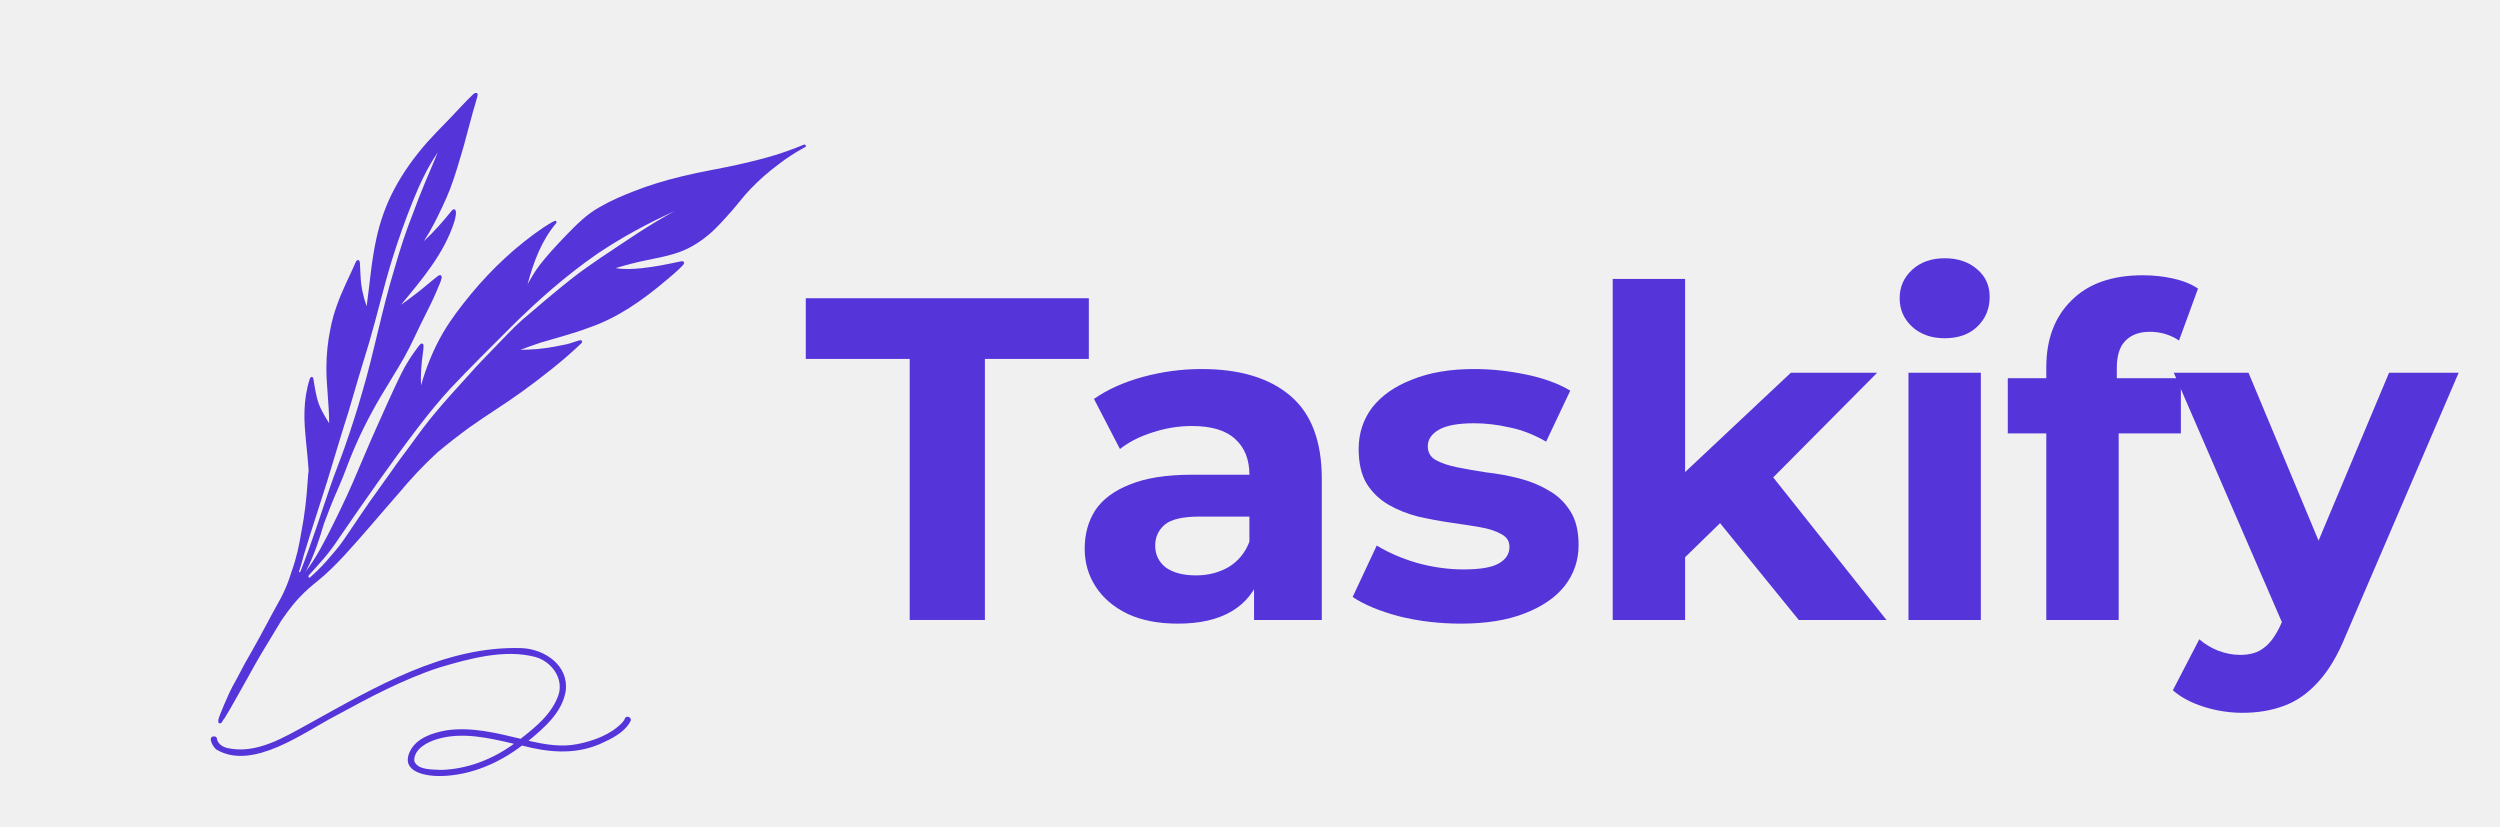
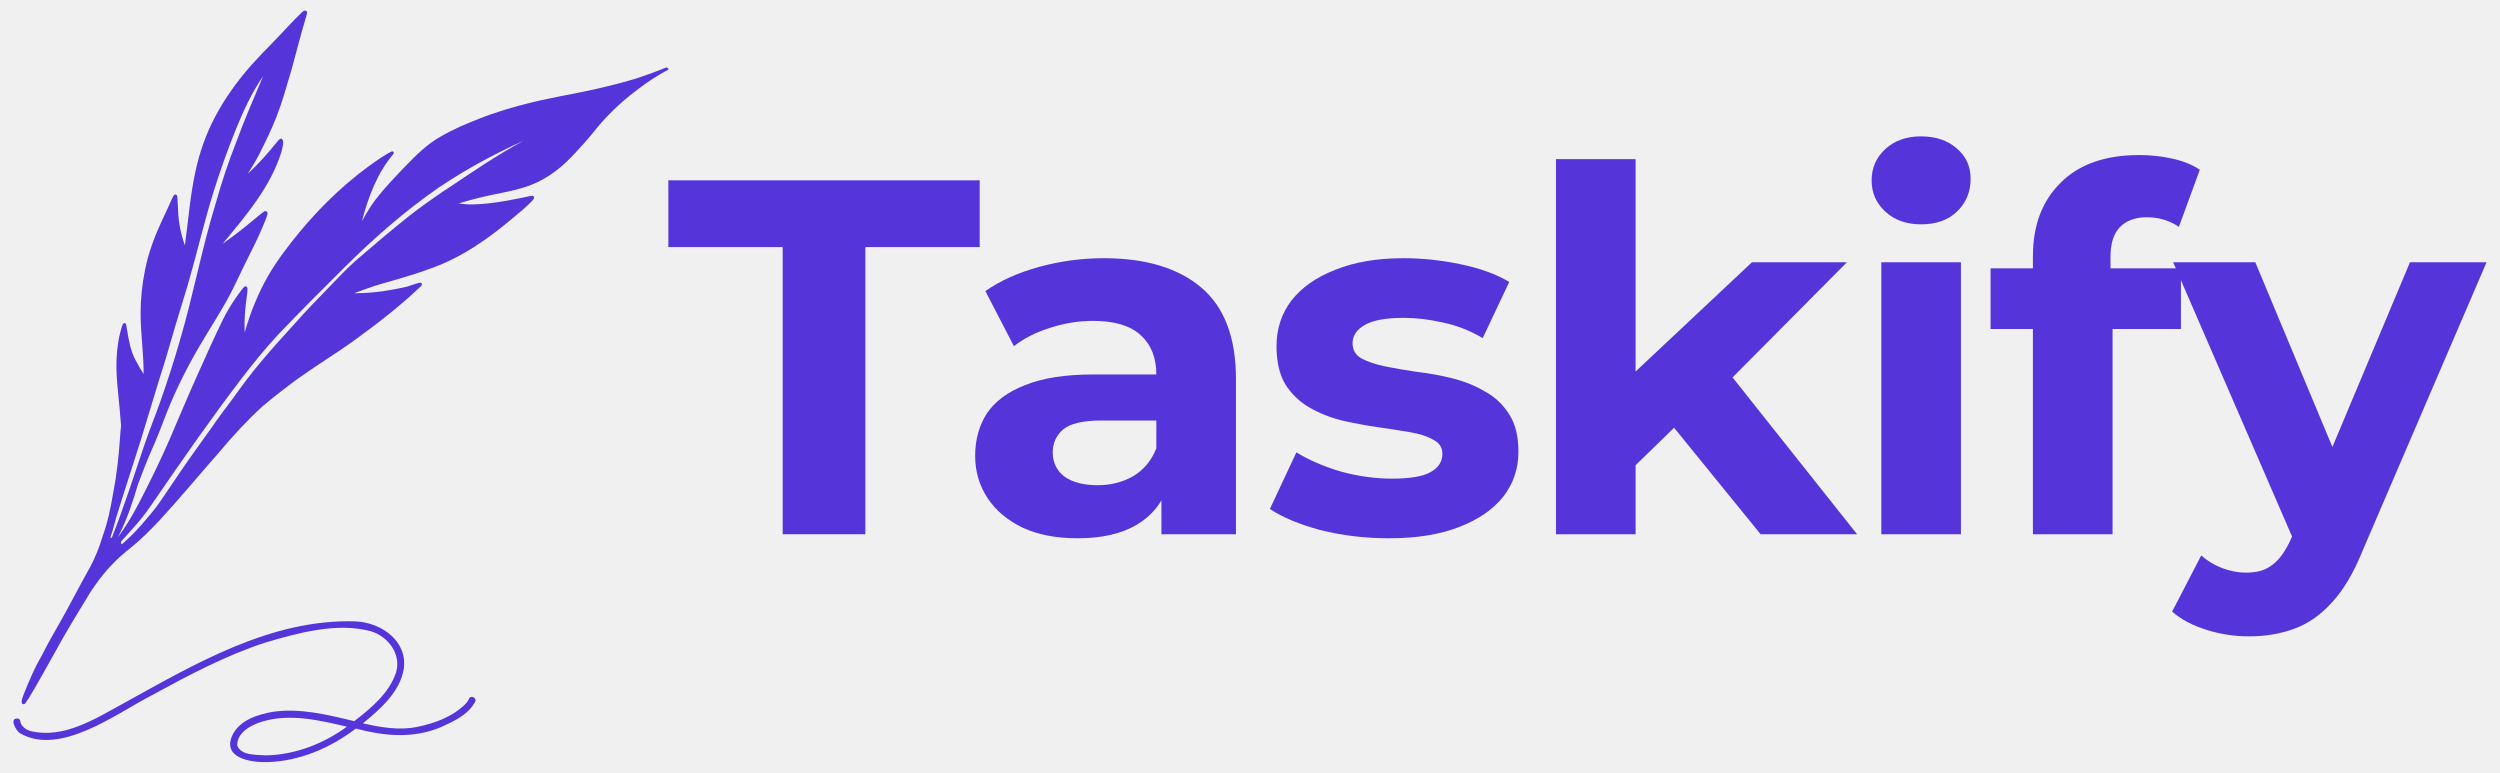
- <svg xmlns="http://www.w3.org/2000/svg" width="121" height="40" viewBox="0 0 121 40" fill="none">
-   <g clip-path="url(#clip0_494_4268)">
-     <path d="M38.995 7.032C38.981 7.006 38.95 6.988 38.919 6.997C38.649 7.112 38.379 7.209 38.099 7.311C37.333 7.593 36.536 7.779 35.738 7.965C34.825 8.168 33.895 8.314 32.987 8.539C32.203 8.729 31.423 8.959 30.67 9.26C30.103 9.48 29.544 9.719 29.022 10.024C28.401 10.364 27.901 10.873 27.413 11.376C26.966 11.845 26.514 12.313 26.12 12.83C25.898 13.122 25.712 13.44 25.535 13.758C25.814 12.707 26.204 11.646 26.917 10.806C26.97 10.74 26.908 10.66 26.833 10.696C26.651 10.784 26.483 10.899 26.31 11.005C24.99 11.898 23.811 13.007 22.797 14.231C22.301 14.836 21.822 15.455 21.428 16.131C20.972 16.922 20.626 17.775 20.378 18.655C20.351 18.133 20.396 17.612 20.467 17.095C20.48 17.002 20.493 16.914 20.498 16.821C20.498 16.759 20.515 16.671 20.453 16.635C20.409 16.613 20.365 16.635 20.334 16.671C20.294 16.71 20.263 16.755 20.227 16.799C20.157 16.892 20.086 16.989 20.019 17.086C19.798 17.4 19.598 17.731 19.425 18.076C19 18.946 18.61 19.826 18.216 20.71C17.817 21.593 17.45 22.495 17.064 23.383C16.696 24.223 16.293 25.049 15.877 25.867C15.651 26.304 15.42 26.742 15.15 27.157C15.035 27.334 14.915 27.506 14.791 27.674C14.809 27.639 14.827 27.608 14.845 27.573C15.208 26.861 15.456 26.101 15.682 25.337C15.868 24.846 16.054 24.355 16.262 23.878C16.506 23.335 16.723 22.782 16.931 22.225C17.348 21.174 17.853 20.166 18.429 19.189C18.801 18.558 19.2 17.939 19.563 17.298C19.904 16.697 20.174 16.061 20.484 15.446C20.715 14.987 20.95 14.527 21.149 14.054C21.206 13.922 21.264 13.785 21.317 13.648C21.339 13.582 21.366 13.511 21.379 13.44C21.379 13.414 21.384 13.383 21.366 13.356C21.326 13.294 21.246 13.316 21.198 13.356C21.056 13.462 20.923 13.573 20.786 13.688C20.343 14.063 19.882 14.417 19.408 14.753C20.422 13.524 21.503 12.269 21.991 10.722C22.026 10.59 22.124 10.258 22.026 10.148C21.96 10.09 21.884 10.17 21.845 10.219C21.432 10.731 20.998 11.226 20.515 11.672C20.701 11.381 20.879 11.08 21.038 10.771C21.304 10.241 21.565 9.706 21.782 9.153C22.039 8.477 22.234 7.784 22.438 7.094C22.646 6.343 22.832 5.583 23.058 4.836C23.081 4.765 23.103 4.694 23.116 4.619C23.116 4.597 23.125 4.571 23.116 4.549C23.103 4.509 23.054 4.482 23.014 4.496C22.979 4.504 22.943 4.527 22.912 4.553C22.46 4.977 22.057 5.45 21.623 5.888C21.304 6.215 20.98 6.546 20.675 6.886C20.059 7.585 19.51 8.345 19.076 9.167C18.681 9.914 18.393 10.722 18.216 11.549C17.977 12.627 17.897 13.732 17.746 14.823C17.574 14.35 17.472 13.851 17.45 13.343C17.441 13.175 17.432 12.998 17.423 12.817C17.423 12.733 17.423 12.552 17.294 12.592C17.255 12.614 17.232 12.658 17.21 12.702C17.17 12.782 17.135 12.866 17.099 12.95C16.989 13.206 16.865 13.453 16.75 13.705C16.422 14.412 16.138 15.146 15.992 15.91C15.863 16.538 15.797 17.179 15.797 17.815C15.797 18.708 15.934 19.587 15.93 20.484C15.686 20.091 15.438 19.693 15.336 19.234C15.283 19.017 15.243 18.801 15.208 18.584C15.199 18.522 15.186 18.456 15.177 18.394C15.168 18.35 15.168 18.292 15.132 18.261C15.053 18.2 14.999 18.306 14.982 18.372C14.831 18.849 14.756 19.353 14.738 19.857C14.716 20.365 14.765 20.873 14.813 21.381C14.858 21.841 14.906 22.301 14.938 22.765C14.915 22.933 14.906 23.1 14.893 23.268C14.84 24.095 14.747 24.921 14.588 25.734C14.481 26.388 14.344 27.034 14.113 27.661C13.98 28.107 13.808 28.541 13.591 28.951C13.555 29.009 13.524 29.071 13.493 29.128C13.063 29.893 12.669 30.675 12.235 31.435C11.974 31.881 11.721 32.337 11.486 32.801C11.313 33.101 11.154 33.406 11.017 33.72C10.897 33.985 10.782 34.255 10.675 34.524C10.636 34.639 10.52 34.869 10.582 34.984C10.675 35.068 10.751 34.957 10.808 34.838C10.822 34.825 10.835 34.811 10.844 34.798C10.879 34.749 10.91 34.701 10.937 34.648C11.008 34.529 11.079 34.414 11.145 34.299C11.438 33.791 11.721 33.278 12.009 32.765C12.439 31.97 12.908 31.196 13.382 30.423C13.462 30.295 13.537 30.167 13.617 30.034C13.715 29.893 13.812 29.756 13.914 29.614C14.096 29.367 14.291 29.128 14.503 28.907C14.765 28.62 15.093 28.342 15.398 28.099C15.841 27.741 16.24 27.334 16.63 26.923C17.538 25.938 18.393 24.904 19.279 23.896C19.869 23.189 20.502 22.508 21.18 21.89C21.68 21.47 22.199 21.068 22.726 20.683C23.568 20.082 24.454 19.547 25.291 18.938C26.279 18.217 27.245 17.466 28.131 16.622C28.158 16.591 28.189 16.556 28.171 16.511C28.153 16.454 28.082 16.463 28.034 16.476C27.834 16.529 27.644 16.609 27.449 16.657C27.25 16.701 27.046 16.741 26.846 16.777C26.301 16.883 25.743 16.927 25.189 16.931C25.504 16.812 25.823 16.697 26.142 16.591C26.935 16.352 27.737 16.149 28.512 15.857C29.89 15.384 31.095 14.536 32.198 13.604C32.468 13.378 32.743 13.153 32.991 12.901C33.036 12.848 33.102 12.799 33.111 12.724C33.111 12.636 33.005 12.636 32.938 12.653C32.318 12.786 31.693 12.914 31.064 12.98C30.648 13.02 30.213 13.051 29.797 12.976C30.28 12.83 30.767 12.702 31.263 12.6C31.724 12.508 32.189 12.419 32.637 12.282C33.332 12.079 33.957 11.681 34.489 11.195C34.808 10.89 35.105 10.563 35.397 10.232C35.707 9.878 35.986 9.498 36.314 9.158C36.744 8.707 37.213 8.296 37.714 7.929C38.086 7.638 38.485 7.39 38.897 7.156C38.928 7.138 38.959 7.129 38.99 7.112C39.017 7.094 39.026 7.063 39.012 7.032H38.995ZM14.782 28.028C14.782 28.028 14.782 28.028 14.774 28.028H14.778H14.782ZM15.841 23.277C16.182 22.164 16.51 21.046 16.865 19.936C17.197 18.801 17.529 17.665 17.879 16.538C18.269 15.203 18.579 13.847 18.991 12.517C19.284 11.58 19.611 10.652 19.979 9.741C20.311 8.919 20.684 8.111 21.189 7.377C20.777 8.354 20.351 9.321 19.993 10.316C19.647 11.186 19.355 12.075 19.102 12.976C18.486 14.969 18.114 17.029 17.52 19.026C17.268 19.91 16.984 20.785 16.679 21.655C16.462 22.279 16.205 22.902 15.992 23.525C15.518 24.908 15.079 26.304 14.539 27.666C14.53 27.674 14.521 27.683 14.512 27.692C14.495 27.688 14.477 27.692 14.463 27.696C14.556 27.405 14.645 27.109 14.72 26.813C15.079 25.628 15.474 24.457 15.841 23.277ZM29.159 12.415C28.645 12.768 28.131 13.122 27.644 13.506C26.833 14.152 26.044 14.819 25.26 15.495C24.804 15.902 24.392 16.357 23.962 16.794C23.537 17.236 23.107 17.669 22.704 18.129C22.168 18.725 21.619 19.313 21.105 19.932C20.653 20.462 20.241 21.028 19.833 21.593C19.532 21.996 19.226 22.398 18.943 22.813C18.606 23.295 18.256 23.763 17.919 24.245C17.582 24.731 17.25 25.217 16.922 25.708C16.714 26.017 16.506 26.331 16.262 26.618C15.974 26.958 15.677 27.316 15.35 27.63C15.226 27.741 15.106 27.851 14.986 27.966C14.986 27.966 14.986 27.966 14.982 27.966C14.924 27.953 14.924 27.9 14.938 27.855C15.172 27.595 15.407 27.338 15.637 27.073C15.917 26.751 16.169 26.406 16.404 26.052C17.653 24.232 18.916 22.416 20.258 20.657C20.759 20.007 21.277 19.366 21.836 18.765C22.797 17.749 23.789 16.768 24.782 15.778C26.062 14.505 27.427 13.312 28.911 12.282C30.094 11.487 31.352 10.806 32.65 10.219C31.436 10.868 30.302 11.659 29.159 12.419V12.415Z" fill="#5534DA" />
-     <path d="M30.249 34.776C30.214 34.851 30.165 34.917 30.112 34.979C29.554 35.558 28.73 35.859 27.95 36.013C27.161 36.177 26.351 36.026 25.58 35.854C26.346 35.222 27.206 34.484 27.378 33.455C27.547 32.222 26.381 31.422 25.261 31.369C21.513 31.245 18.128 33.273 14.951 35.028C13.746 35.686 12.404 36.53 10.973 36.199C10.773 36.141 10.569 36.013 10.508 35.801C10.512 35.744 10.485 35.677 10.428 35.651C9.985 35.562 10.299 36.186 10.503 36.296C12.262 37.299 14.707 35.439 16.263 34.635C17.866 33.76 19.523 32.876 21.269 32.306C22.718 31.877 24.432 31.4 25.925 31.802C26.687 32.023 27.281 32.818 27.037 33.614C26.732 34.533 25.939 35.182 25.199 35.757C24.033 35.478 22.824 35.174 21.619 35.346C20.954 35.465 20.188 35.7 19.856 36.336C19.337 37.379 20.635 37.582 21.389 37.56C22.802 37.516 24.149 36.937 25.265 36.084C26.532 36.415 27.786 36.539 29.022 36.018C29.58 35.761 30.214 35.478 30.515 34.908C30.608 34.736 30.333 34.595 30.245 34.767L30.249 34.776ZM21.349 37.264C20.941 37.233 20.223 37.29 20.05 36.835C20.024 36.261 20.662 35.925 21.14 35.779C22.368 35.408 23.661 35.717 24.875 36C23.852 36.747 22.625 37.228 21.349 37.264Z" fill="#5534DA" />
-   </g>
-   <path d="M44.03 30.007V17.372H39V14.435H52.699V17.372H47.669V30.007H44.03Z" fill="#5534DA" />
-   <path d="M60.696 30.007V27.671L60.471 27.159V22.977C60.471 22.236 60.239 21.657 59.775 21.242C59.326 20.827 58.63 20.619 57.687 20.619C57.043 20.619 56.407 20.723 55.778 20.931C55.164 21.123 54.64 21.39 54.206 21.732L52.948 19.307C53.607 18.847 54.4 18.491 55.328 18.239C56.257 17.987 57.2 17.861 58.158 17.861C60 17.861 61.429 18.291 62.447 19.151C63.466 20.011 63.975 21.353 63.975 23.177V30.007H60.696ZM57.013 30.184C56.07 30.184 55.261 30.029 54.587 29.717C53.914 29.391 53.397 28.954 53.038 28.405C52.679 27.856 52.499 27.241 52.499 26.559C52.499 25.847 52.671 25.224 53.015 24.69C53.375 24.156 53.936 23.741 54.7 23.444C55.463 23.133 56.459 22.977 57.687 22.977H60.898V25.002H58.068C57.245 25.002 56.676 25.135 56.362 25.402C56.062 25.669 55.912 26.003 55.912 26.403C55.912 26.848 56.085 27.204 56.429 27.471C56.788 27.723 57.275 27.849 57.889 27.849C58.473 27.849 58.997 27.715 59.461 27.448C59.925 27.167 60.262 26.759 60.471 26.225L61.01 27.827C60.756 28.598 60.292 29.183 59.618 29.584C58.944 29.984 58.076 30.184 57.013 30.184Z" fill="#5534DA" />
-   <path d="M70.7 30.184C69.667 30.184 68.671 30.066 67.713 29.829C66.77 29.576 66.021 29.265 65.467 28.894L66.635 26.403C67.189 26.744 67.84 27.026 68.589 27.248C69.352 27.456 70.101 27.56 70.834 27.56C71.643 27.56 72.212 27.463 72.541 27.27C72.885 27.078 73.058 26.811 73.058 26.47C73.058 26.188 72.923 25.98 72.653 25.847C72.399 25.698 72.055 25.587 71.62 25.513C71.186 25.439 70.707 25.365 70.183 25.291C69.674 25.216 69.158 25.12 68.634 25.002C68.11 24.868 67.63 24.675 67.196 24.423C66.762 24.171 66.41 23.83 66.141 23.4C65.886 22.97 65.759 22.414 65.759 21.732C65.759 20.975 65.976 20.308 66.41 19.73C66.859 19.151 67.503 18.699 68.342 18.373C69.18 18.032 70.183 17.861 71.351 17.861C72.174 17.861 73.013 17.95 73.866 18.128C74.719 18.306 75.431 18.565 76 18.907L74.832 21.376C74.248 21.035 73.656 20.805 73.058 20.686C72.474 20.553 71.905 20.486 71.351 20.486C70.572 20.486 70.004 20.59 69.644 20.797C69.285 21.005 69.105 21.272 69.105 21.598C69.105 21.895 69.233 22.117 69.487 22.265C69.757 22.414 70.108 22.532 70.543 22.621C70.977 22.71 71.448 22.792 71.957 22.866C72.481 22.925 73.005 23.022 73.529 23.155C74.053 23.289 74.525 23.482 74.944 23.734C75.378 23.971 75.73 24.305 76 24.735C76.269 25.15 76.404 25.698 76.404 26.381C76.404 27.122 76.179 27.782 75.73 28.36C75.281 28.924 74.63 29.369 73.776 29.695C72.938 30.021 71.912 30.184 70.7 30.184Z" fill="#5534DA" />
-   <path d="M80.952 27.56L81.042 23.333L86.679 18.039H90.856L85.443 23.489L83.624 24.957L80.952 27.56ZM78.055 30.007V13.501H81.558V30.007H78.055ZM87.06 30.007L82.973 24.979L85.174 22.288L91.305 30.007H87.06Z" fill="#5534DA" />
-   <path d="M92.37 30.007V18.039H95.873V30.007H92.37ZM94.121 16.371C93.478 16.371 92.954 16.185 92.549 15.815C92.145 15.444 91.943 14.984 91.943 14.435C91.943 13.887 92.145 13.427 92.549 13.056C92.954 12.685 93.478 12.5 94.121 12.5C94.765 12.5 95.289 12.678 95.694 13.034C96.098 13.375 96.3 13.82 96.3 14.369C96.3 14.947 96.098 15.429 95.694 15.815C95.304 16.185 94.78 16.371 94.121 16.371Z" fill="#5534DA" />
-   <path d="M99.041 30.007V17.772C99.041 16.422 99.445 15.347 100.254 14.546C101.062 13.731 102.215 13.323 103.712 13.323C104.221 13.323 104.708 13.375 105.172 13.479C105.651 13.583 106.055 13.746 106.384 13.968L105.464 16.482C105.269 16.348 105.052 16.244 104.812 16.17C104.573 16.096 104.318 16.059 104.049 16.059C103.54 16.059 103.143 16.207 102.859 16.504C102.589 16.786 102.454 17.216 102.454 17.794V18.907L102.544 20.397V30.007H99.041ZM97.177 20.975V18.306H105.554V20.975H97.177Z" fill="#5534DA" />
-   <path d="M108.535 34.5C107.906 34.5 107.285 34.404 106.671 34.211C106.057 34.018 105.556 33.751 105.166 33.41L106.446 30.941C106.716 31.178 107.023 31.363 107.367 31.497C107.726 31.63 108.078 31.697 108.423 31.697C108.917 31.697 109.306 31.578 109.59 31.341C109.89 31.119 110.159 30.741 110.399 30.207L111.028 28.739L111.297 28.36L115.631 18.039H119L113.543 30.741C113.154 31.705 112.704 32.461 112.195 33.01C111.701 33.558 111.147 33.944 110.534 34.166C109.935 34.389 109.269 34.5 108.535 34.5ZM110.601 30.474L105.211 18.039H108.827L113.004 28.049L110.601 30.474Z" fill="#5534DA" />
-   <defs>
-     <clipPath id="clip0_494_4268">
-       <rect width="28.797" height="33.069" fill="white" transform="translate(10.2021 4.5)" />
-     </clipPath>
-   </defs>
+ <svg xmlns="http://www.w3.org/2000/svg" width="110" height="34" viewBox="0 0 110 34" fill="none">
+   <path d="M29.384 3.005C29.37 2.978 29.339 2.961 29.308 2.97C29.038 3.084 28.768 3.182 28.489 3.283C27.722 3.566 26.925 3.752 26.127 3.937C25.215 4.141 24.284 4.286 23.376 4.512C22.592 4.702 21.812 4.932 21.059 5.232C20.492 5.453 19.934 5.692 19.411 5.997C18.791 6.337 18.29 6.845 17.803 7.349C17.355 7.817 16.903 8.286 16.509 8.803C16.288 9.095 16.102 9.413 15.924 9.731C16.203 8.679 16.593 7.619 17.306 6.779C17.36 6.713 17.298 6.633 17.222 6.668C17.041 6.757 16.872 6.872 16.7 6.978C15.379 7.87 14.201 8.98 13.186 10.204C12.69 10.809 12.212 11.428 11.817 12.104C11.361 12.895 11.015 13.748 10.767 14.627C10.741 14.106 10.785 13.585 10.856 13.067C10.869 12.975 10.883 12.886 10.887 12.793C10.887 12.732 10.905 12.643 10.843 12.608C10.798 12.586 10.754 12.608 10.723 12.643C10.683 12.683 10.652 12.727 10.617 12.771C10.546 12.864 10.475 12.961 10.408 13.059C10.187 13.372 9.988 13.704 9.815 14.049C9.389 14.919 9 15.799 8.605 16.682C8.207 17.566 7.839 18.468 7.453 19.356C7.086 20.196 6.682 21.022 6.266 21.84C6.04 22.277 5.81 22.715 5.539 23.13C5.424 23.307 5.305 23.479 5.181 23.647C5.198 23.612 5.216 23.581 5.234 23.545C5.597 22.834 5.845 22.074 6.071 21.309C6.257 20.819 6.443 20.328 6.651 19.851C6.895 19.307 7.112 18.755 7.32 18.198C7.737 17.146 8.242 16.139 8.818 15.162C9.19 14.53 9.589 13.912 9.952 13.271C10.293 12.67 10.563 12.033 10.874 11.419C11.104 10.96 11.339 10.5 11.538 10.027C11.596 9.894 11.653 9.757 11.707 9.62C11.729 9.554 11.755 9.483 11.769 9.413C11.769 9.386 11.773 9.355 11.755 9.329C11.715 9.267 11.636 9.289 11.587 9.329C11.445 9.435 11.312 9.545 11.175 9.66C10.732 10.036 10.271 10.389 9.797 10.725C10.812 9.497 11.893 8.242 12.38 6.695C12.415 6.562 12.513 6.231 12.415 6.12C12.349 6.063 12.274 6.143 12.234 6.191C11.822 6.704 11.387 7.199 10.905 7.645C11.091 7.353 11.268 7.053 11.427 6.744C11.693 6.213 11.955 5.679 12.172 5.126C12.429 4.45 12.624 3.756 12.827 3.067C13.036 2.316 13.222 1.555 13.448 0.809C13.47 0.738 13.492 0.667 13.505 0.592C13.505 0.57 13.514 0.543 13.505 0.521C13.492 0.482 13.443 0.455 13.403 0.468C13.368 0.477 13.332 0.499 13.302 0.526C12.85 0.95 12.446 1.423 12.012 1.86C11.693 2.187 11.37 2.519 11.064 2.859C10.448 3.557 9.899 4.317 9.465 5.139C9.07 5.886 8.782 6.695 8.605 7.521C8.366 8.6 8.286 9.704 8.136 10.796C7.963 10.323 7.861 9.824 7.839 9.316C7.83 9.148 7.821 8.971 7.812 8.79C7.812 8.706 7.812 8.524 7.684 8.564C7.644 8.586 7.622 8.631 7.6 8.675C7.56 8.754 7.524 8.838 7.489 8.922C7.378 9.179 7.254 9.426 7.139 9.678C6.811 10.385 6.527 11.118 6.381 11.883C6.253 12.511 6.186 13.151 6.186 13.788C6.186 14.68 6.324 15.56 6.319 16.457C6.076 16.064 5.827 15.666 5.726 15.206C5.672 14.99 5.632 14.773 5.597 14.557C5.588 14.495 5.575 14.428 5.566 14.367C5.557 14.322 5.557 14.265 5.522 14.234C5.442 14.172 5.389 14.278 5.371 14.345C5.22 14.822 5.145 15.326 5.127 15.829C5.105 16.338 5.154 16.846 5.203 17.354C5.247 17.814 5.296 18.273 5.327 18.737C5.305 18.905 5.296 19.073 5.282 19.241C5.229 20.067 5.136 20.894 4.977 21.707C4.87 22.361 4.733 23.006 4.503 23.634C4.37 24.08 4.197 24.513 3.98 24.924C3.945 24.982 3.913 25.043 3.882 25.101C3.453 25.865 3.058 26.648 2.624 27.408C2.363 27.854 2.11 28.309 1.876 28.773C1.703 29.074 1.543 29.379 1.406 29.692C1.286 29.958 1.171 30.227 1.065 30.497C1.025 30.612 0.91 30.841 0.972 30.956C1.065 31.04 1.14 30.93 1.198 30.811C1.211 30.797 1.224 30.784 1.233 30.771C1.269 30.722 1.3 30.674 1.326 30.62C1.397 30.501 1.468 30.386 1.534 30.271C1.827 29.763 2.11 29.25 2.398 28.738C2.828 27.942 3.298 27.169 3.772 26.396C3.851 26.267 3.927 26.139 4.007 26.007C4.104 25.865 4.201 25.728 4.303 25.587C4.485 25.34 4.68 25.101 4.893 24.88C5.154 24.593 5.482 24.314 5.788 24.071C6.231 23.713 6.629 23.307 7.019 22.896C7.927 21.91 8.782 20.876 9.669 19.869C10.258 19.162 10.891 18.481 11.569 17.862C12.07 17.442 12.588 17.04 13.115 16.656C13.957 16.055 14.843 15.52 15.681 14.91C16.669 14.19 17.634 13.439 18.52 12.595C18.547 12.564 18.578 12.528 18.56 12.484C18.543 12.427 18.472 12.435 18.423 12.449C18.224 12.502 18.033 12.581 17.838 12.63C17.639 12.674 17.435 12.714 17.236 12.749C16.691 12.855 16.133 12.899 15.579 12.904C15.893 12.785 16.212 12.67 16.531 12.564C17.324 12.325 18.126 12.122 18.901 11.83C20.279 11.357 21.484 10.509 22.587 9.576C22.858 9.351 23.133 9.125 23.381 8.874C23.425 8.821 23.491 8.772 23.5 8.697C23.5 8.608 23.394 8.608 23.327 8.626C22.707 8.759 22.082 8.887 21.453 8.953C21.037 8.993 20.603 9.024 20.186 8.949C20.669 8.803 21.157 8.675 21.653 8.573C22.113 8.48 22.579 8.392 23.026 8.255C23.722 8.052 24.346 7.654 24.878 7.168C25.197 6.863 25.494 6.536 25.786 6.204C26.096 5.851 26.375 5.471 26.703 5.131C27.133 4.68 27.603 4.269 28.103 3.902C28.476 3.61 28.874 3.363 29.286 3.129C29.317 3.111 29.348 3.102 29.379 3.084C29.406 3.067 29.415 3.036 29.401 3.005H29.384ZM5.172 24C5.172 24 5.172 24 5.163 24H5.167H5.172ZM6.231 19.25C6.572 18.136 6.9 17.018 7.254 15.909C7.586 14.773 7.919 13.637 8.269 12.511C8.658 11.176 8.969 9.819 9.381 8.489C9.673 7.552 10.001 6.624 10.369 5.714C10.701 4.892 11.073 4.083 11.578 3.35C11.166 4.326 10.741 5.294 10.382 6.288C10.036 7.159 9.744 8.047 9.491 8.949C8.876 10.942 8.503 13.001 7.91 14.999C7.657 15.882 7.374 16.757 7.068 17.628C6.851 18.251 6.594 18.874 6.381 19.497C5.907 20.881 5.469 22.277 4.928 23.638C4.919 23.647 4.91 23.656 4.901 23.665C4.884 23.66 4.866 23.665 4.853 23.669C4.946 23.377 5.034 23.081 5.11 22.785C5.469 21.601 5.863 20.43 6.231 19.25ZM19.548 8.387C19.034 8.741 18.52 9.095 18.033 9.479C17.222 10.124 16.434 10.791 15.65 11.468C15.193 11.874 14.781 12.329 14.351 12.767C13.926 13.209 13.496 13.642 13.093 14.101C12.557 14.698 12.008 15.286 11.494 15.905C11.042 16.435 10.63 17 10.222 17.566C9.921 17.968 9.615 18.37 9.332 18.786C8.995 19.267 8.645 19.736 8.308 20.218C7.972 20.704 7.639 21.19 7.312 21.68C7.103 21.99 6.895 22.303 6.651 22.591C6.364 22.931 6.067 23.289 5.739 23.603C5.615 23.713 5.495 23.824 5.376 23.939C5.376 23.939 5.376 23.939 5.371 23.939C5.314 23.925 5.314 23.872 5.327 23.828C5.562 23.567 5.796 23.311 6.027 23.046C6.306 22.723 6.558 22.379 6.793 22.025C8.043 20.204 9.305 18.388 10.648 16.629C11.148 15.98 11.667 15.339 12.225 14.738C13.186 13.721 14.179 12.74 15.171 11.751C16.451 10.478 17.816 9.285 19.3 8.255C20.483 7.459 21.741 6.779 23.039 6.191C21.826 6.841 20.691 7.632 19.548 8.392V8.387Z" fill="#5534DA" />
+   <path d="M20.639 30.748C20.603 30.824 20.554 30.89 20.501 30.952C19.943 31.531 19.119 31.831 18.339 31.986C17.551 32.149 16.74 31.999 15.969 31.827C16.735 31.195 17.595 30.457 17.768 29.427C17.936 28.194 16.771 27.394 15.65 27.341C11.902 27.218 8.517 29.246 5.34 31C4.135 31.659 2.793 32.503 1.362 32.172C1.163 32.114 0.959 31.986 0.897 31.774C0.901 31.716 0.875 31.65 0.817 31.623C0.374 31.535 0.689 32.158 0.892 32.269C2.651 33.272 5.097 31.411 6.652 30.607C8.256 29.732 9.913 28.848 11.658 28.278C13.107 27.849 14.822 27.372 16.314 27.774C17.076 27.995 17.67 28.791 17.427 29.586C17.121 30.506 16.328 31.155 15.588 31.73C14.423 31.451 13.213 31.146 12.008 31.319C11.344 31.438 10.577 31.672 10.245 32.309C9.727 33.351 11.025 33.555 11.778 33.533C13.191 33.488 14.538 32.91 15.654 32.057C16.922 32.388 18.175 32.512 19.411 31.99C19.97 31.734 20.603 31.451 20.904 30.881C20.997 30.709 20.723 30.567 20.634 30.74L20.639 30.748ZM11.738 33.236C11.33 33.206 10.613 33.263 10.44 32.808C10.413 32.233 11.051 31.898 11.53 31.752C12.757 31.381 14.051 31.69 15.264 31.973C14.241 32.719 13.014 33.201 11.738 33.236Z" fill="#5534DA" />
+   <path d="M34.438 23.507V10.872H29.408V7.935H43.106V10.872H38.076V23.507H34.438Z" fill="#5534DA" />
+   <path d="M51.103 23.507V21.171L50.879 20.659V16.477C50.879 15.736 50.647 15.157 50.183 14.742C49.733 14.327 49.037 14.119 48.094 14.119C47.45 14.119 46.814 14.223 46.185 14.431C45.571 14.623 45.047 14.89 44.613 15.232L43.356 12.807C44.014 12.347 44.808 11.991 45.736 11.739C46.664 11.487 47.608 11.361 48.566 11.361C50.407 11.361 51.837 11.791 52.855 12.651C53.873 13.511 54.382 14.853 54.382 16.677V23.507H51.103ZM47.42 23.684C46.477 23.684 45.669 23.529 44.995 23.217C44.321 22.891 43.805 22.454 43.446 21.905C43.086 21.356 42.907 20.741 42.907 20.059C42.907 19.347 43.079 18.724 43.423 18.19C43.782 17.656 44.344 17.241 45.107 16.944C45.871 16.633 46.867 16.477 48.094 16.477H51.306V18.502H48.476C47.653 18.502 47.084 18.635 46.769 18.902C46.47 19.169 46.32 19.503 46.32 19.903C46.32 20.348 46.492 20.704 46.837 20.971C47.196 21.223 47.682 21.349 48.296 21.349C48.88 21.349 49.404 21.215 49.868 20.948C50.332 20.667 50.669 20.259 50.879 19.725L51.418 21.327C51.163 22.098 50.699 22.683 50.026 23.084C49.352 23.484 48.483 23.684 47.42 23.684Z" fill="#5534DA" />
+   <path d="M61.107 23.684C60.074 23.684 59.079 23.566 58.12 23.329C57.177 23.076 56.429 22.765 55.875 22.394L57.042 19.903C57.596 20.244 58.248 20.526 58.996 20.748C59.76 20.956 60.508 21.06 61.242 21.06C62.05 21.06 62.619 20.963 62.949 20.77C63.293 20.578 63.465 20.311 63.465 19.97C63.465 19.688 63.331 19.48 63.061 19.347C62.806 19.198 62.462 19.087 62.028 19.013C61.594 18.939 61.115 18.865 60.591 18.791C60.082 18.716 59.565 18.62 59.041 18.502C58.517 18.368 58.038 18.175 57.604 17.923C57.17 17.671 56.818 17.33 56.548 16.9C56.294 16.47 56.167 15.914 56.167 15.232C56.167 14.475 56.384 13.808 56.818 13.229C57.267 12.651 57.911 12.199 58.749 11.873C59.588 11.531 60.591 11.361 61.758 11.361C62.582 11.361 63.42 11.45 64.274 11.628C65.127 11.806 65.838 12.065 66.407 12.406L65.239 14.876C64.656 14.534 64.064 14.305 63.465 14.186C62.881 14.053 62.312 13.986 61.758 13.986C60.98 13.986 60.411 14.09 60.052 14.297C59.692 14.505 59.513 14.772 59.513 15.098C59.513 15.395 59.64 15.617 59.895 15.765C60.164 15.914 60.516 16.032 60.95 16.121C61.384 16.21 61.856 16.292 62.365 16.366C62.889 16.425 63.413 16.522 63.937 16.655C64.461 16.789 64.933 16.982 65.352 17.234C65.786 17.471 66.138 17.805 66.407 18.235C66.677 18.65 66.811 19.198 66.811 19.881C66.811 20.622 66.587 21.282 66.138 21.86C65.689 22.424 65.037 22.869 64.184 23.195C63.346 23.521 62.32 23.684 61.107 23.684Z" fill="#5534DA" />
+   <path d="M71.359 21.06L71.449 16.833L77.086 11.539H81.263L75.851 16.989L74.032 18.457L71.359 21.06ZM68.463 23.507V7.001H71.966V23.507H68.463ZM77.468 23.507L73.381 18.479L75.582 15.788L81.712 23.507H77.468Z" fill="#5534DA" />
+   <path d="M82.778 23.507V11.539H86.281V23.507H82.778ZM84.529 9.871C83.885 9.871 83.361 9.685 82.957 9.314C82.553 8.944 82.351 8.484 82.351 7.935C82.351 7.387 82.553 6.927 82.957 6.556C83.361 6.185 83.885 6 84.529 6C85.173 6 85.697 6.178 86.101 6.534C86.505 6.875 86.707 7.32 86.707 7.869C86.707 8.447 86.505 8.929 86.101 9.314C85.712 9.685 85.188 9.871 84.529 9.871Z" fill="#5534DA" />
+   <path d="M89.448 23.507V11.272C89.448 9.922 89.853 8.847 90.661 8.047C91.47 7.231 92.623 6.823 94.12 6.823C94.629 6.823 95.115 6.875 95.579 6.979C96.058 7.083 96.463 7.246 96.792 7.468L95.871 9.982C95.677 9.848 95.46 9.745 95.22 9.67C94.981 9.596 94.726 9.559 94.457 9.559C93.947 9.559 93.551 9.707 93.266 10.004C92.997 10.286 92.862 10.716 92.862 11.294V12.406L92.952 13.897V23.507H89.448ZM87.585 14.475V11.806H95.961V14.475H87.585Z" fill="#5534DA" />
+   <path d="M98.942 28C98.314 28 97.692 27.904 97.079 27.711C96.465 27.518 95.963 27.251 95.574 26.91L96.854 24.441C97.123 24.678 97.43 24.863 97.775 24.997C98.134 25.13 98.486 25.197 98.83 25.197C99.324 25.197 99.713 25.078 99.998 24.841C100.297 24.619 100.567 24.241 100.806 23.707L101.435 22.239L101.705 21.86L106.039 11.539H109.408L103.95 24.241C103.561 25.205 103.112 25.961 102.603 26.51C102.109 27.058 101.555 27.444 100.941 27.666C100.342 27.889 99.676 28 98.942 28ZM101.009 23.974L95.619 11.539H99.234L103.411 21.549L101.009 23.974Z" fill="#5534DA" />
</svg>
